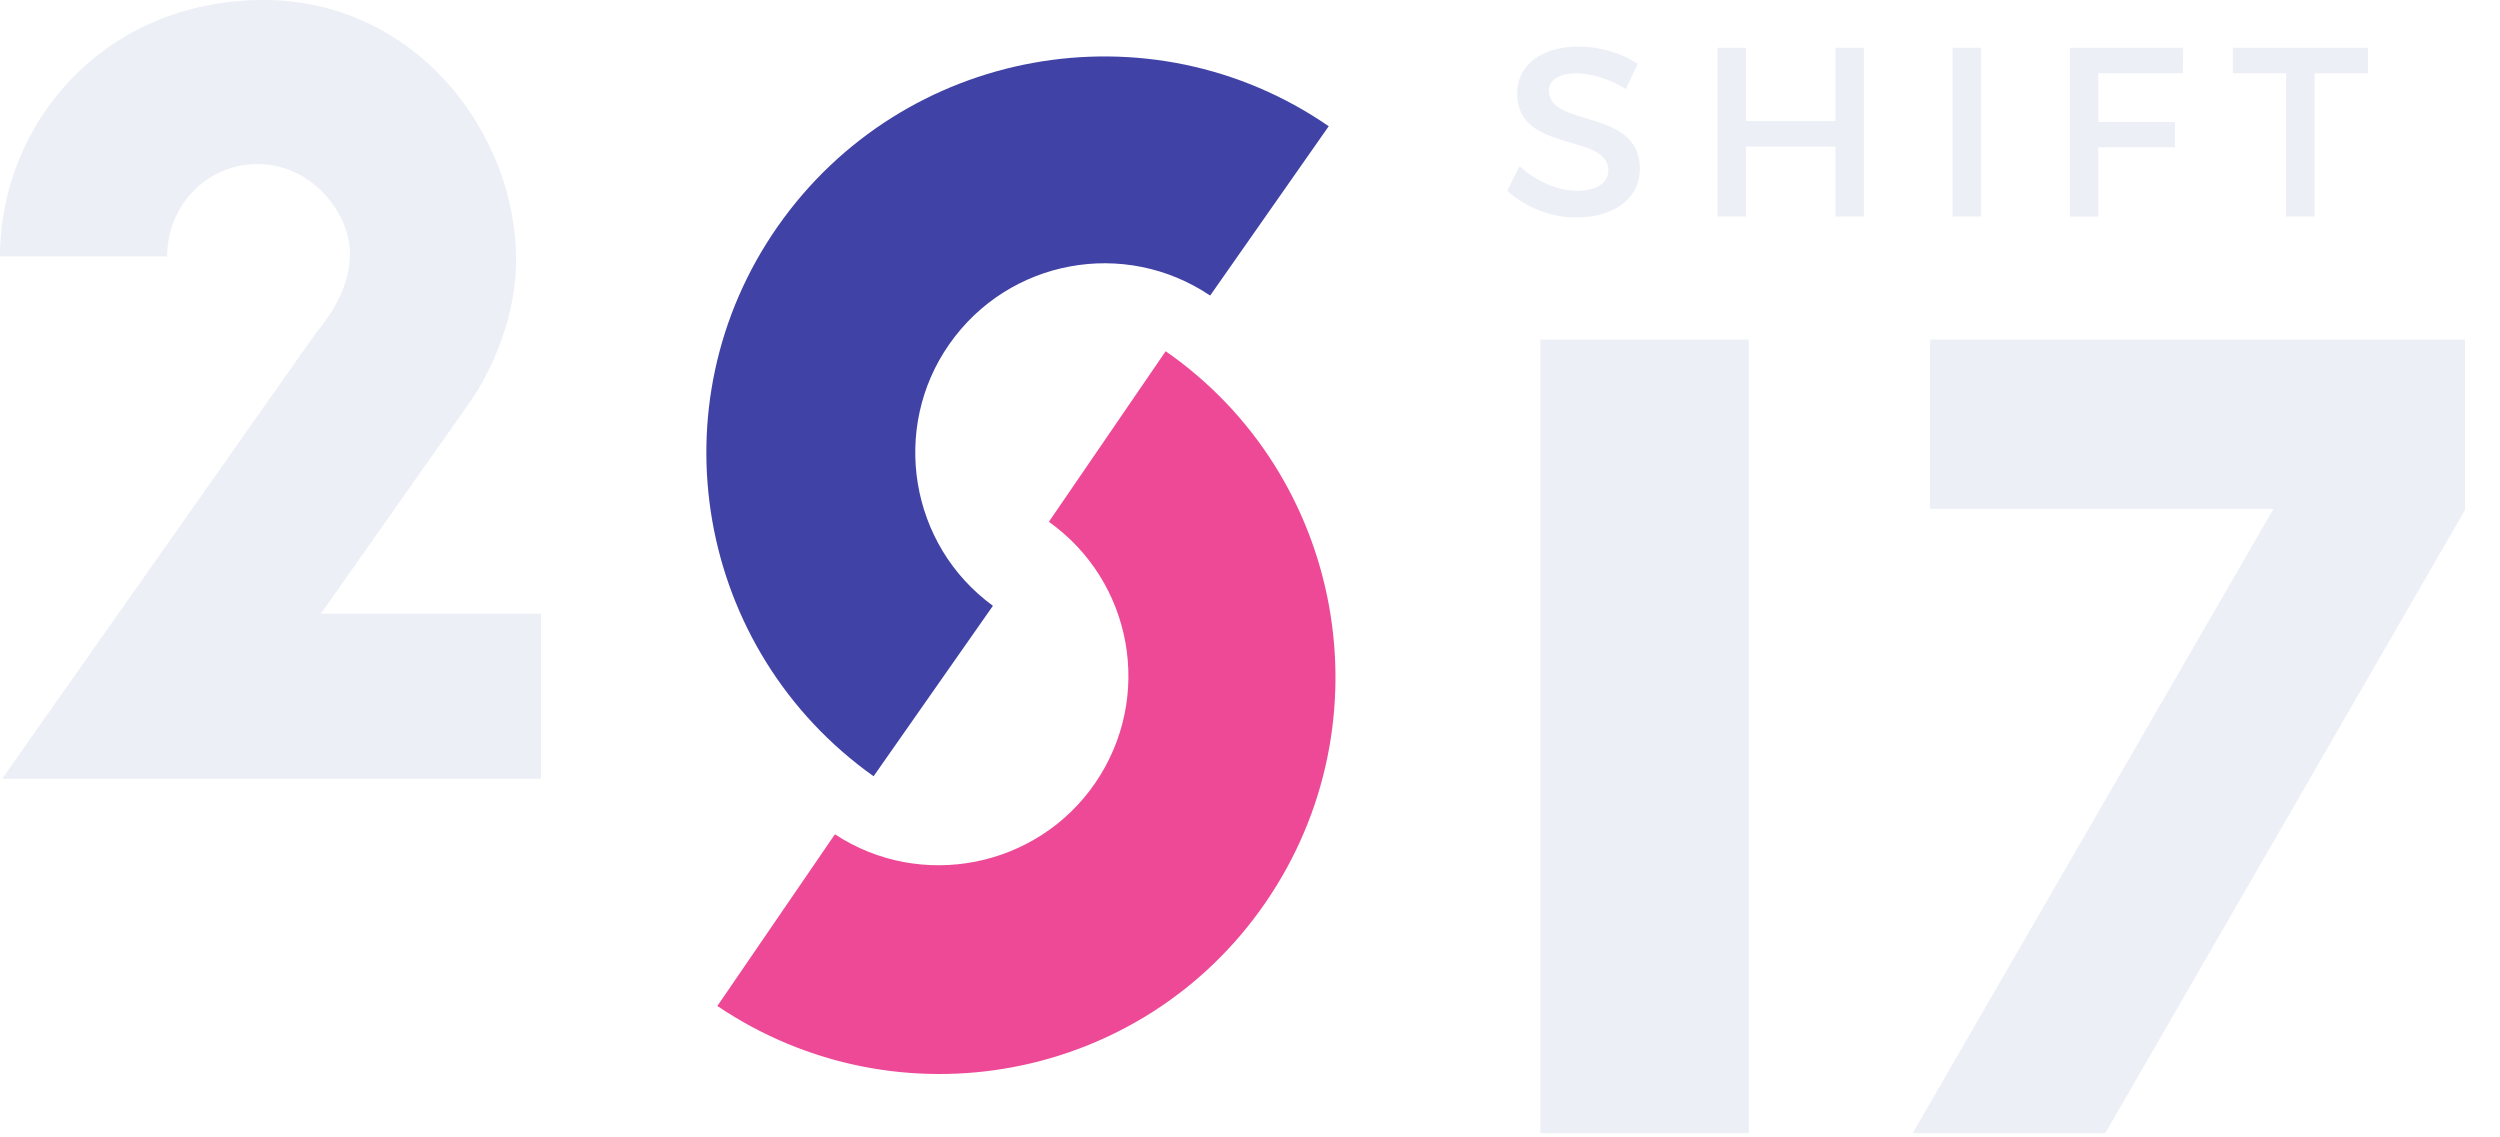
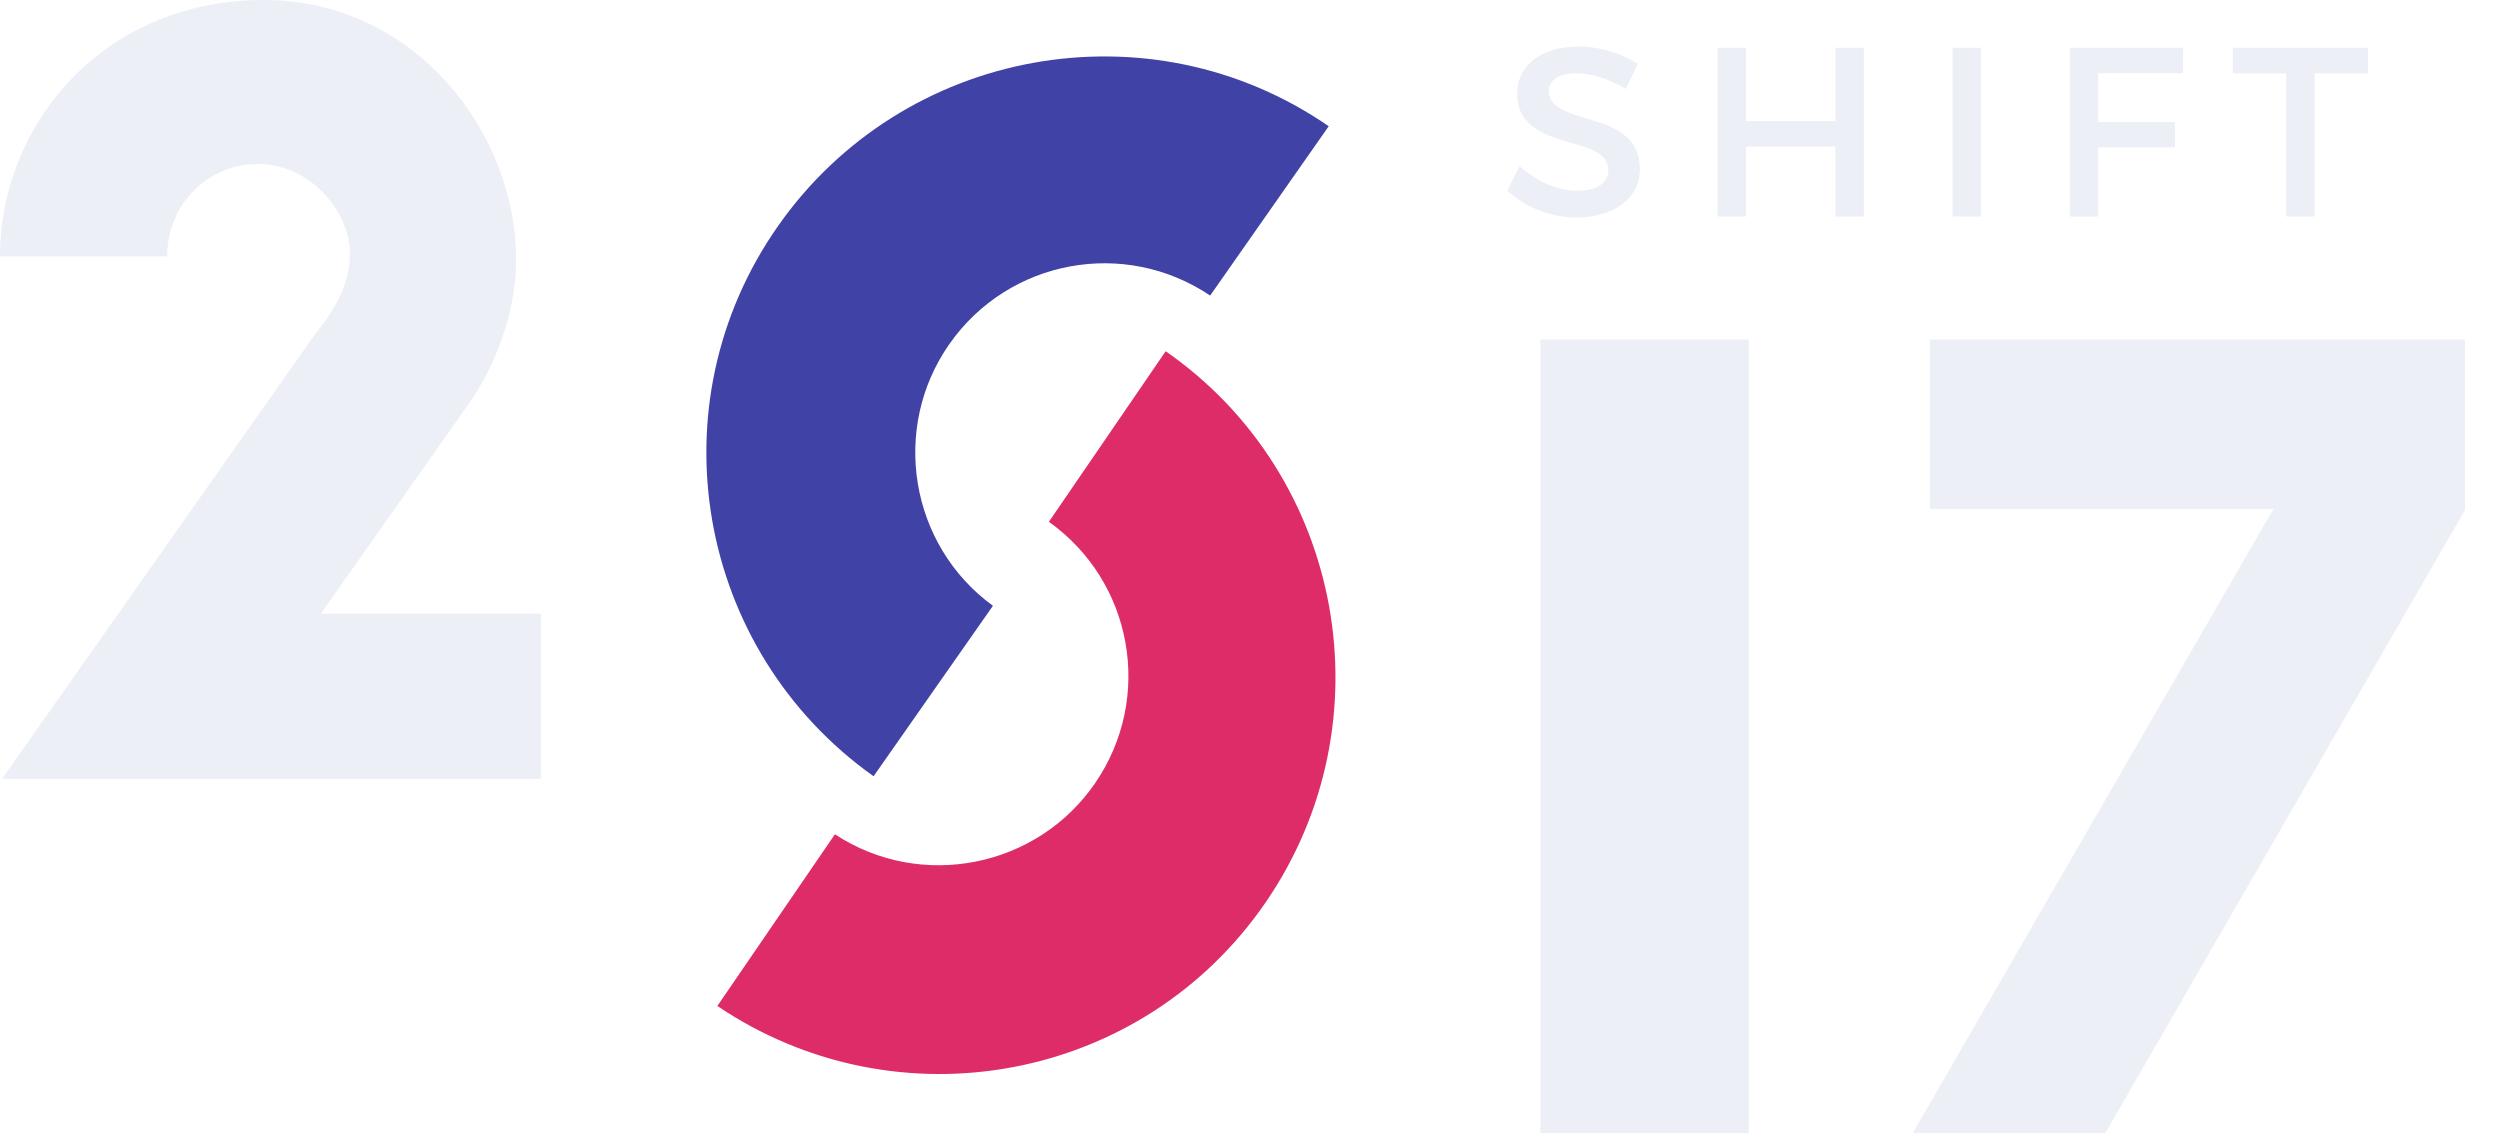
<svg xmlns="http://www.w3.org/2000/svg" width="100%" height="100%" viewBox="0 0 508 231" version="1.1" xml:space="preserve" style="fill-rule:evenodd;clip-rule:evenodd;stroke-linejoin:round;stroke-miterlimit:1.414;">
  <g id="logo.-.-colored">
    <path id="_2o17" d="M313,230.25l42.355,0l0,-161.25l-42.355,0l0,161.25Zm79.192,-161.25l0,34.4l69.785,0l-73.315,126.85l39.13,0l73.1,-126.635l0,-34.615l-108.7,0Z" style="fill:#edeff7;" />
    <g id="Group">
      <path id="Combined.-Shape.-Copy" d="M269.996,25.651c-36.417,-25.109 -86.513,-15.982 -111.927,20.313c-25.414,36.295 -16.613,86.142 19.441,111.772l24.253,-34.637c-16.933,-12.337 -20.804,-36.114 -8.857,-53.175c12.069,-17.236 35.616,-21.561 52.997,-9.864l24.093,-34.409Z" style="fill:#4042a6;" />
-       <path id="Combined.-Shape.-Copy.-2" d="M236.865,71.37c36.318,25.254 45.4,75.358 20.368,111.917c-25.033,36.56 -74.79,45.859 -111.466,21.129l23.889,-34.89c17.506,11.51 41.124,6.768 52.891,-10.418c11.888,-17.362 7.652,-40.925 -9.413,-53.08l23.731,-34.658Z" style="fill:#ed4996;" />
+       <path id="Combined.-Shape.-Copy.-2" d="M236.865,71.37c36.318,25.254 45.4,75.358 20.368,111.917c-25.033,36.56 -74.79,45.859 -111.466,21.129l23.889,-34.89c17.506,11.51 41.124,6.768 52.891,-10.418c11.888,-17.362 7.652,-40.925 -9.413,-53.08l23.731,-34.658Z" style="fill:#dd2c68;" />
    </g>
    <path id="Path" d="M0.422,158.25l109.509,0l0,-33.549l-44.732,0l30.173,-42.833c0,0 9.495,-12.66 9.495,-29.118c0,-25.742 -20.467,-52.75 -51.273,-52.75c-32.494,0 -53.594,25.109 -53.594,52.117l33.971,0c0,-10.55 8.229,-18.779 18.357,-18.779c11.183,0 18.779,10.128 18.779,18.146c0,6.119 -2.954,11.394 -6.963,16.247l-63.722,90.519Z" style="fill:#edeff7;" />
    <g>
      <path d="M330.382,18.077l2.398,-5.095c-3.182,-2.105 -7.541,-3.524 -12.002,-3.524c-7.45,0 -12.492,3.671 -12.492,9.55c0,12.204 18.522,7.94 18.522,15.586c0,2.647 -2.402,4.166 -6.422,4.166c-3.677,0 -8.086,-1.764 -11.61,-4.999l-2.499,4.999c3.527,3.23 8.618,5.433 14.011,5.433c7.548,0 12.933,-3.769 12.933,-9.893c0.049,-12.351 -18.473,-8.332 -18.473,-15.831c0,-2.304 2.206,-3.578 5.589,-3.578c2.598,0 6.324,0.931 10.045,3.186Z" style="fill:#edeff7;fill-rule:nonzero;" />
      <path d="M349.003,9.703l0,34.294l5.776,0l0,-14.21l18.185,0l0,14.21l5.776,0l0,-34.294l-5.776,0l0,14.896l-18.185,0l0,-14.896l-5.776,0Z" style="fill:#edeff7;fill-rule:nonzero;" />
      <rect x="396.775" y="9.703" width="5.776" height="34.294" style="fill:#edeff7;fill-rule:nonzero;" />
      <path d="M420.587,9.703l0,34.294l5.776,0l0,-14.063l15.582,0l0,-5.139l-15.582,0l0,-9.904l17.199,0l0.049,-5.188l-23.024,0Z" style="fill:#edeff7;fill-rule:nonzero;" />
      <path d="M453.708,9.703l0,5.188l10.829,0l0,29.106l5.776,0l0,-29.106l10.878,0l0,-5.188l-27.483,0Z" style="fill:#edeff7;fill-rule:nonzero;" />
    </g>
  </g>
</svg>
